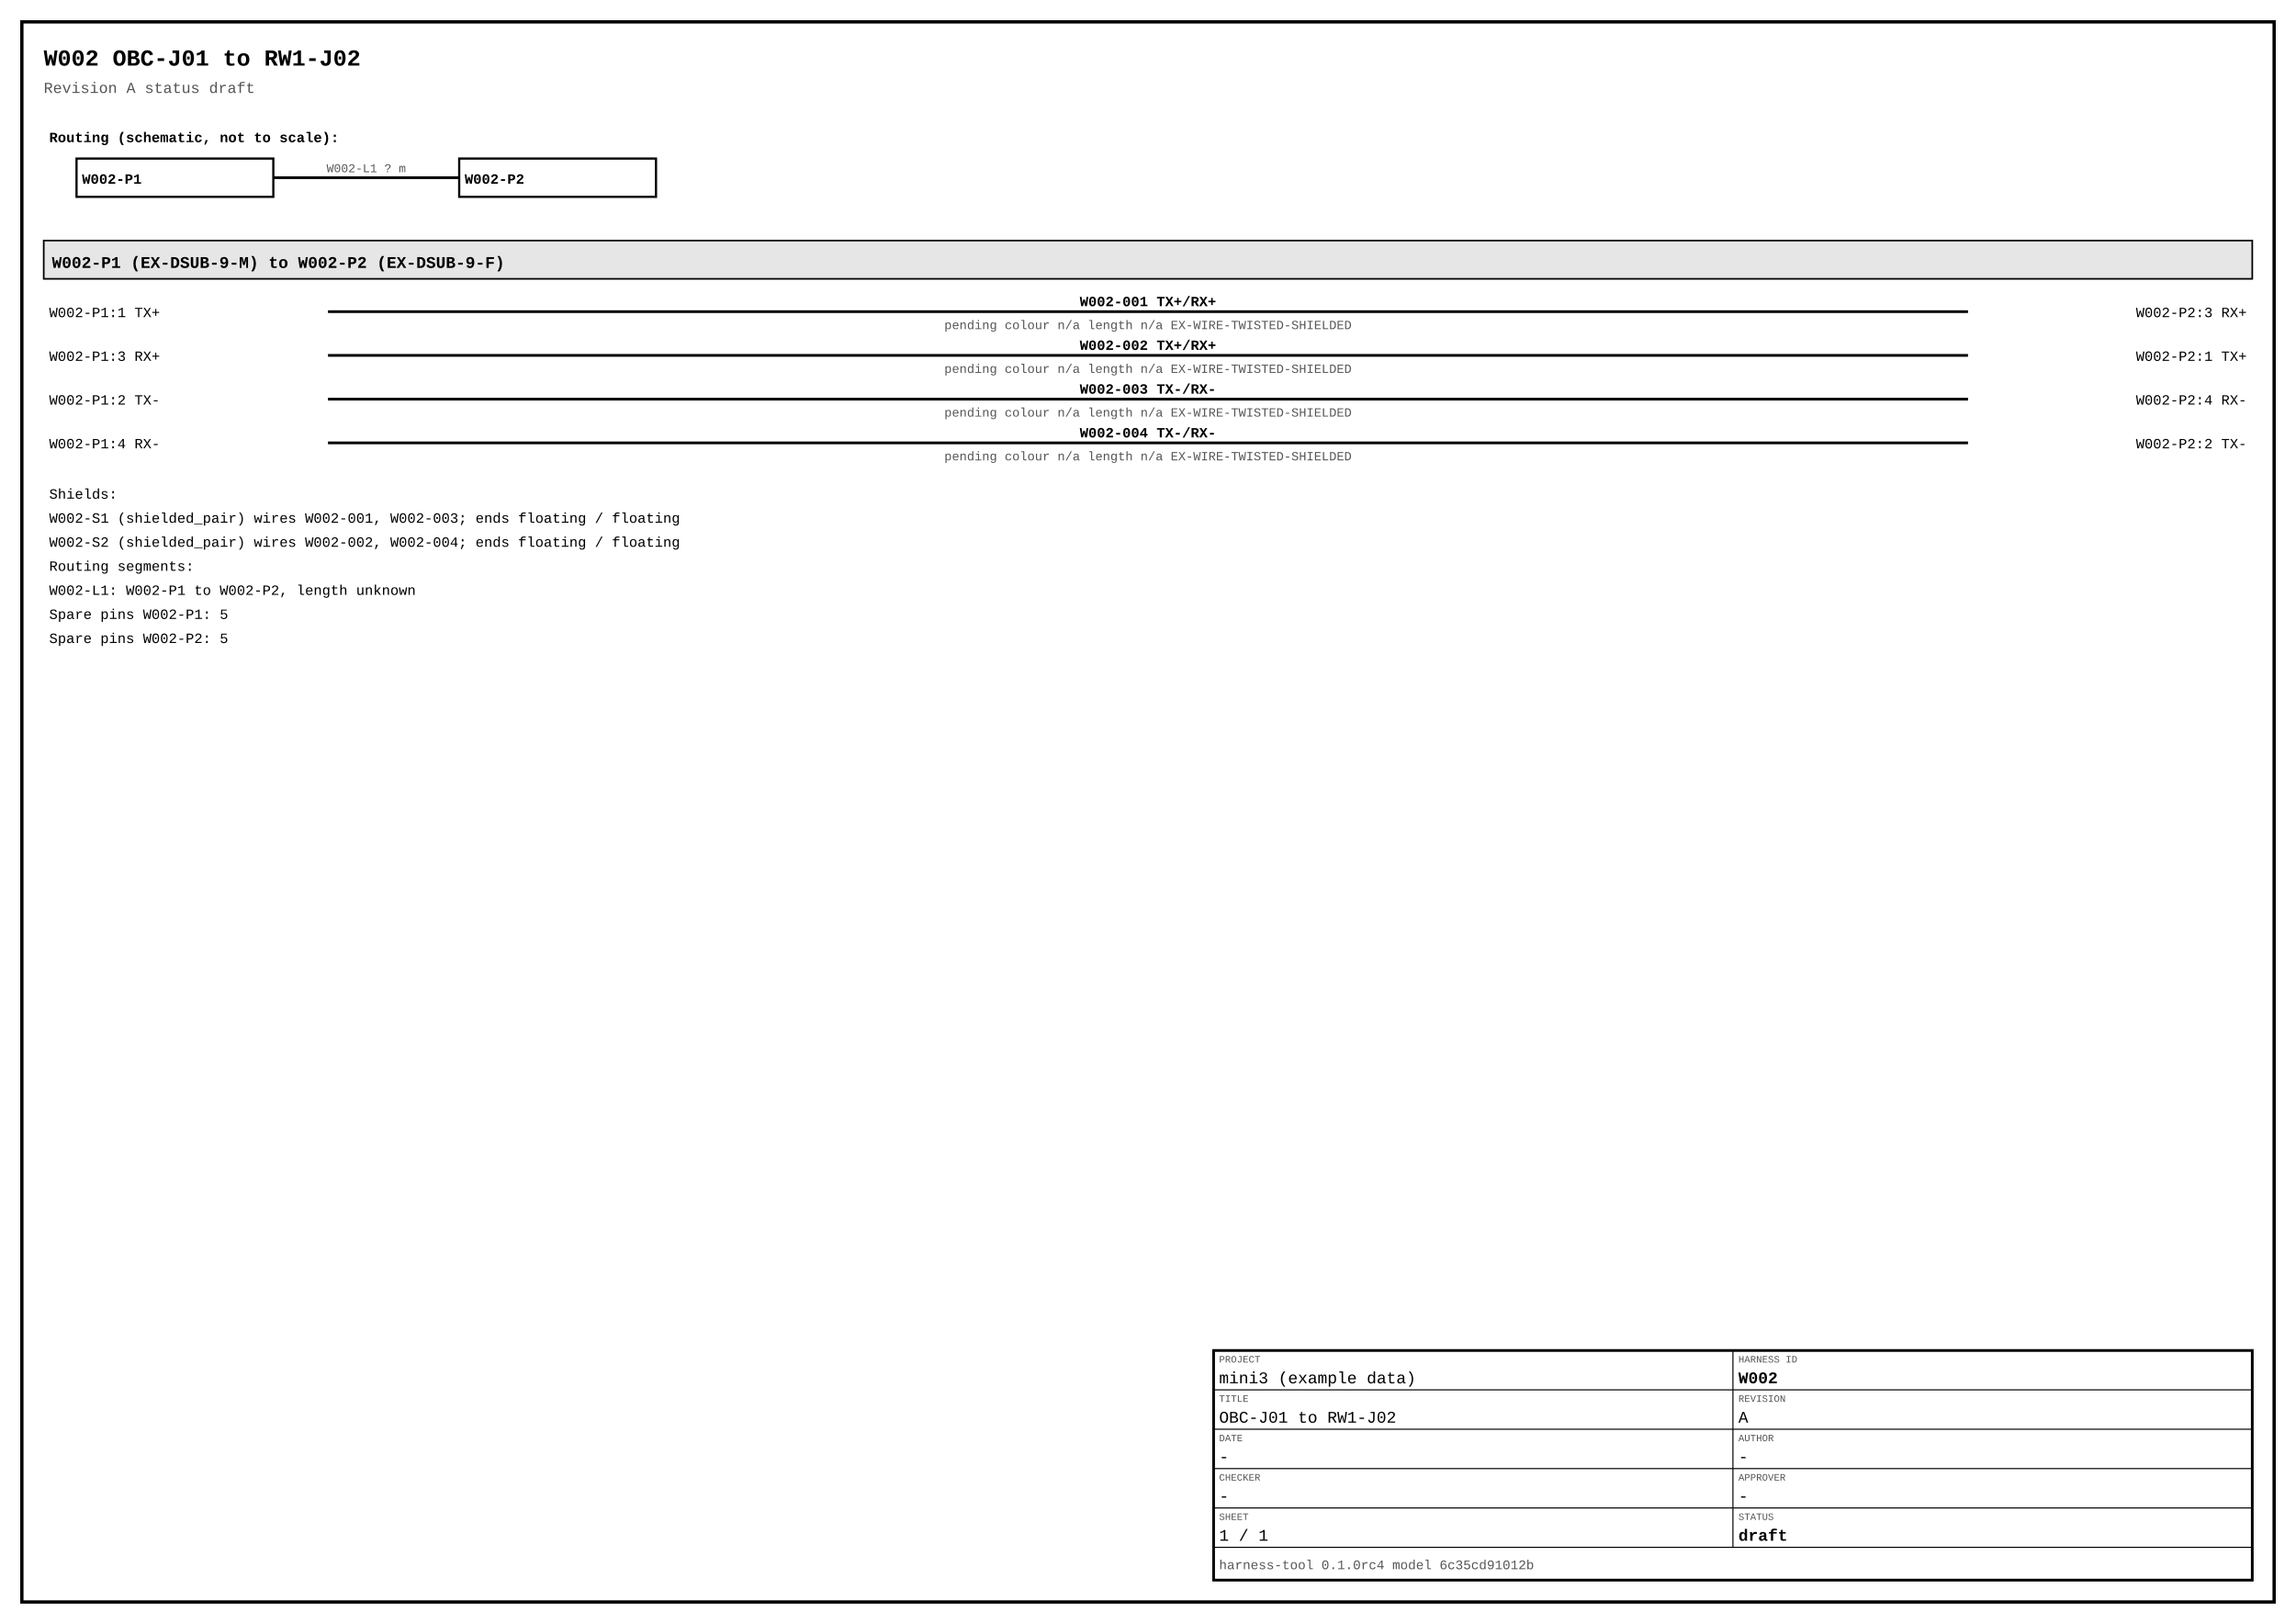
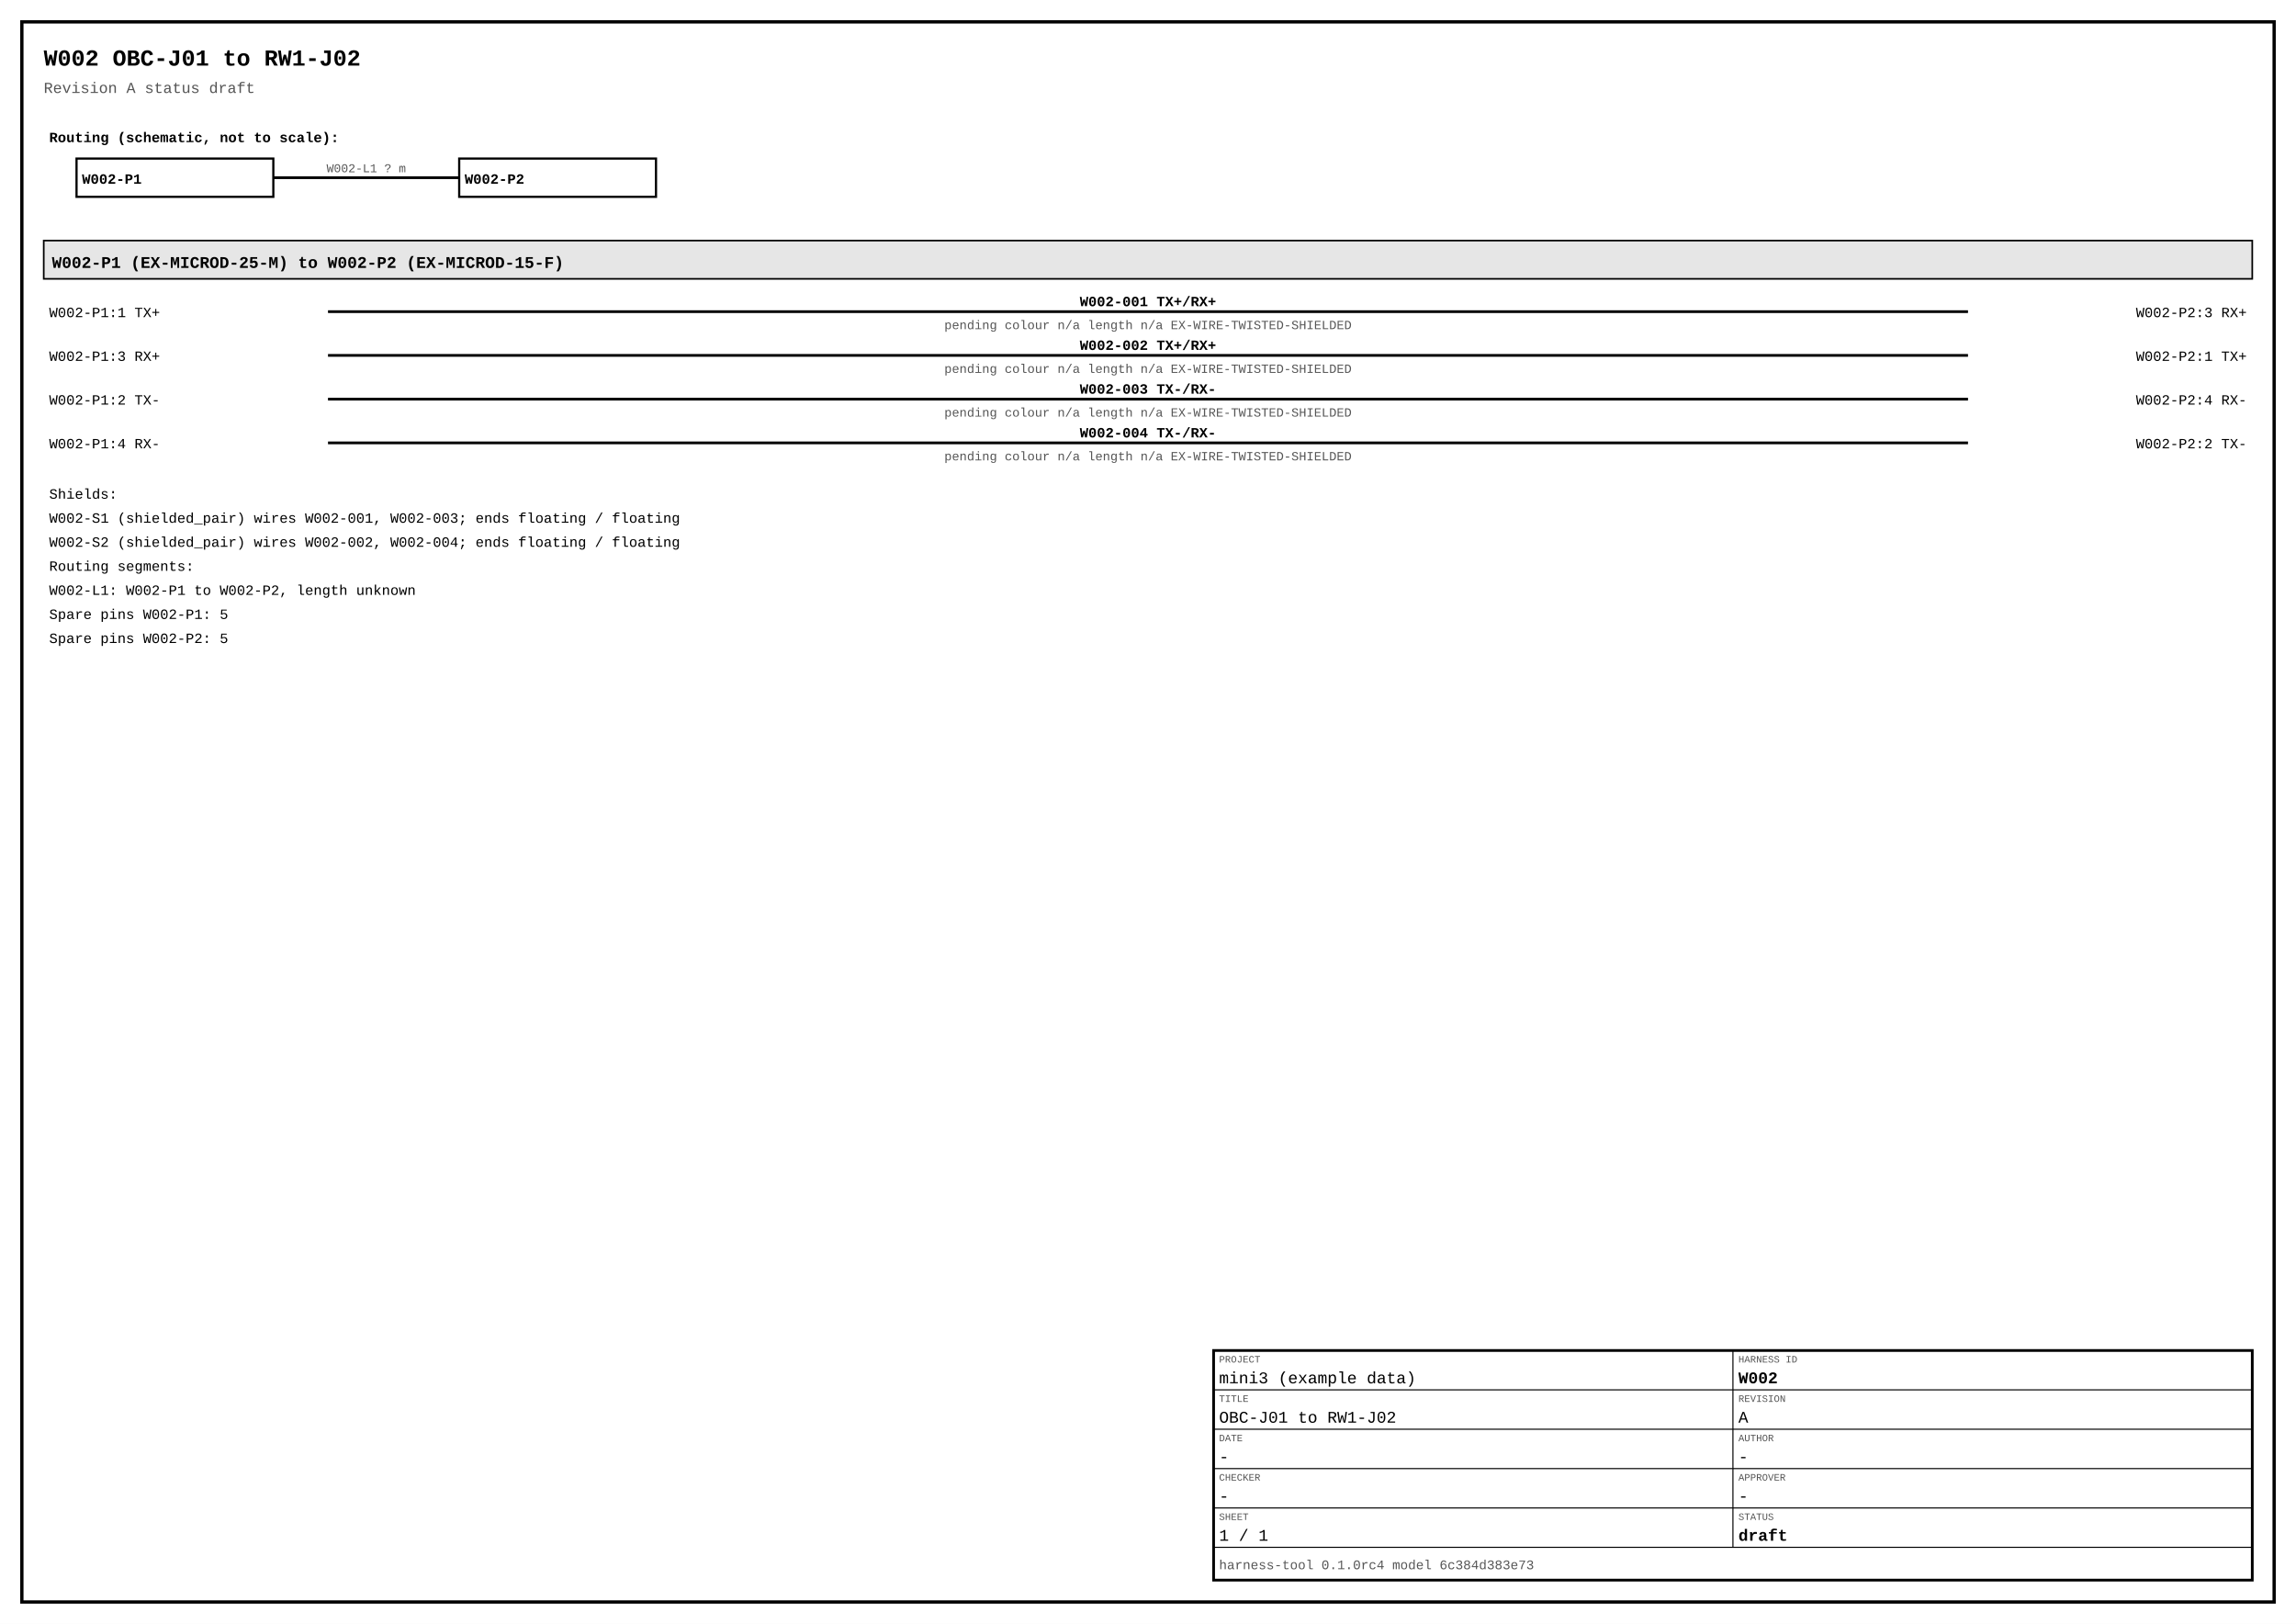
<svg xmlns="http://www.w3.org/2000/svg" width="420mm" height="297mm" viewBox="0 0 420 297" font-family="Courier New, Courier, monospace">
  <rect x="0" y="0" width="420" height="297" fill="#ffffff" />
  <rect x="4" y="4" width="412" height="289" fill="none" stroke="#000000" stroke-width="0.6" />
  <text x="8" y="12" font-size="4.2" font-weight="bold" text-anchor="start" fill="#000000">W002  OBC-J01 to RW1-J02</text>
  <text x="8" y="17" font-size="2.8" text-anchor="start" fill="#555555">Revision A  status draft</text>
  <text x="9" y="26" font-size="2.6" font-weight="bold" text-anchor="start" fill="#000000">Routing (schematic, not to scale):</text>
  <line x1="50" y1="32.5" x2="84" y2="32.5" stroke="#000000" stroke-width="0.5" />
  <text x="67" y="31.5" font-size="2.2" text-anchor="middle" fill="#555555">W002-L1 ? m</text>
  <rect x="14" y="29" width="36" height="7" fill="#ffffff" stroke="#000000" stroke-width="0.4" />
  <text x="15" y="33.6" font-size="2.6" font-weight="bold" text-anchor="start" fill="#000000">W002-P1</text>
  <rect x="84" y="29" width="36" height="7" fill="#ffffff" stroke="#000000" stroke-width="0.4" />
  <text x="85" y="33.6" font-size="2.6" font-weight="bold" text-anchor="start" fill="#000000">W002-P2</text>
  <rect x="8" y="44" width="404" height="7" fill="#e6e6e6" stroke="#000000" stroke-width="0.3" />
-   <text x="9.5" y="49" font-size="3" font-weight="bold" text-anchor="start" fill="#000000">W002-P1 (EX-DSUB-9-M)  to  W002-P2 (EX-DSUB-9-F)</text>
+   <text x="9.5" y="49" font-size="3" font-weight="bold" text-anchor="start" fill="#000000">W002-P1 (EX-MICROD-25-M)  to  W002-P2 (EX-MICROD-15-F)</text>
  <text x="9" y="58" font-size="2.6" text-anchor="start" fill="#000000">W002-P1:1 TX+</text>
  <text x="411" y="58" font-size="2.6" text-anchor="end" fill="#000000">W002-P2:3 RX+</text>
  <line x1="60" y1="57" x2="360" y2="57" stroke="#000000" stroke-width="0.5" />
  <text x="210" y="56" font-size="2.6" font-weight="bold" text-anchor="middle" fill="#000000">W002-001  TX+/RX+</text>
  <text x="210" y="60.2" font-size="2.3" text-anchor="middle" fill="#555555">pending  colour n/a  length n/a  EX-WIRE-TWISTED-SHIELDED</text>
  <text x="9" y="66" font-size="2.6" text-anchor="start" fill="#000000">W002-P1:3 RX+</text>
  <text x="411" y="66" font-size="2.6" text-anchor="end" fill="#000000">W002-P2:1 TX+</text>
  <line x1="60" y1="65" x2="360" y2="65" stroke="#000000" stroke-width="0.5" />
  <text x="210" y="64" font-size="2.6" font-weight="bold" text-anchor="middle" fill="#000000">W002-002  TX+/RX+</text>
  <text x="210" y="68.2" font-size="2.3" text-anchor="middle" fill="#555555">pending  colour n/a  length n/a  EX-WIRE-TWISTED-SHIELDED</text>
  <text x="9" y="74" font-size="2.6" text-anchor="start" fill="#000000">W002-P1:2 TX-</text>
  <text x="411" y="74" font-size="2.6" text-anchor="end" fill="#000000">W002-P2:4 RX-</text>
  <line x1="60" y1="73" x2="360" y2="73" stroke="#000000" stroke-width="0.5" />
  <text x="210" y="72" font-size="2.6" font-weight="bold" text-anchor="middle" fill="#000000">W002-003  TX-/RX-</text>
  <text x="210" y="76.2" font-size="2.3" text-anchor="middle" fill="#555555">pending  colour n/a  length n/a  EX-WIRE-TWISTED-SHIELDED</text>
  <text x="9" y="82" font-size="2.6" text-anchor="start" fill="#000000">W002-P1:4 RX-</text>
  <text x="411" y="82" font-size="2.6" text-anchor="end" fill="#000000">W002-P2:2 TX-</text>
  <line x1="60" y1="81" x2="360" y2="81" stroke="#000000" stroke-width="0.5" />
  <text x="210" y="80" font-size="2.6" font-weight="bold" text-anchor="middle" fill="#000000">W002-004  TX-/RX-</text>
  <text x="210" y="84.2" font-size="2.3" text-anchor="middle" fill="#555555">pending  colour n/a  length n/a  EX-WIRE-TWISTED-SHIELDED</text>
  <text x="9" y="91.2" font-size="2.6" text-anchor="start" fill="#000000">Shields:</text>
  <text x="9" y="95.6" font-size="2.6" text-anchor="start" fill="#000000">  W002-S1 (shielded_pair) wires W002-001, W002-003; ends floating / floating</text>
  <text x="9" y="100" font-size="2.6" text-anchor="start" fill="#000000">  W002-S2 (shielded_pair) wires W002-002, W002-004; ends floating / floating</text>
  <text x="9" y="104.4" font-size="2.6" text-anchor="start" fill="#000000">Routing segments:</text>
  <text x="9" y="108.8" font-size="2.6" text-anchor="start" fill="#000000">  W002-L1: W002-P1 to W002-P2, length unknown</text>
  <text x="9" y="113.2" font-size="2.6" text-anchor="start" fill="#000000">Spare pins W002-P1: 5</text>
  <text x="9" y="117.6" font-size="2.6" text-anchor="start" fill="#000000">Spare pins W002-P2: 5</text>
  <rect x="222" y="247" width="190" height="42" fill="none" stroke="#000000" stroke-width="0.5" />
  <line x1="222" y1="247" x2="317" y2="247" stroke="#000000" stroke-width="0.2" />
  <text x="223" y="249.2" font-size="1.8" text-anchor="start" fill="#555555">PROJECT</text>
  <text x="223" y="253" font-size="3" text-anchor="start" fill="#000000">mini3 (example data)</text>
  <line x1="317" y1="247" x2="412" y2="247" stroke="#000000" stroke-width="0.2" />
  <text x="318" y="249.2" font-size="1.8" text-anchor="start" fill="#555555">HARNESS ID</text>
  <text x="318" y="253" font-size="3" font-weight="bold" text-anchor="start" fill="#000000">W002</text>
  <line x1="222" y1="254.2" x2="317" y2="254.2" stroke="#000000" stroke-width="0.2" />
  <text x="223" y="256.4" font-size="1.8" text-anchor="start" fill="#555555">TITLE</text>
  <text x="223" y="260.2" font-size="3" text-anchor="start" fill="#000000">OBC-J01 to RW1-J02</text>
  <line x1="317" y1="254.2" x2="412" y2="254.2" stroke="#000000" stroke-width="0.2" />
  <text x="318" y="256.4" font-size="1.8" text-anchor="start" fill="#555555">REVISION</text>
  <text x="318" y="260.2" font-size="3" text-anchor="start" fill="#000000">A</text>
  <line x1="222" y1="261.4" x2="317" y2="261.4" stroke="#000000" stroke-width="0.2" />
  <text x="223" y="263.6" font-size="1.8" text-anchor="start" fill="#555555">DATE</text>
  <text x="223" y="267.4" font-size="3" text-anchor="start" fill="#000000">-</text>
  <line x1="317" y1="261.4" x2="412" y2="261.4" stroke="#000000" stroke-width="0.2" />
  <text x="318" y="263.6" font-size="1.8" text-anchor="start" fill="#555555">AUTHOR</text>
  <text x="318" y="267.4" font-size="3" text-anchor="start" fill="#000000">-</text>
  <line x1="222" y1="268.6" x2="317" y2="268.6" stroke="#000000" stroke-width="0.2" />
  <text x="223" y="270.8" font-size="1.8" text-anchor="start" fill="#555555">CHECKER</text>
  <text x="223" y="274.6" font-size="3" text-anchor="start" fill="#000000">-</text>
  <line x1="317" y1="268.6" x2="412" y2="268.6" stroke="#000000" stroke-width="0.2" />
  <text x="318" y="270.8" font-size="1.8" text-anchor="start" fill="#555555">APPROVER</text>
  <text x="318" y="274.6" font-size="3" text-anchor="start" fill="#000000">-</text>
  <line x1="222" y1="275.8" x2="317" y2="275.8" stroke="#000000" stroke-width="0.2" />
  <text x="223" y="278" font-size="1.8" text-anchor="start" fill="#555555">SHEET</text>
  <text x="223" y="281.8" font-size="3" text-anchor="start" fill="#000000">1 / 1</text>
  <line x1="317" y1="275.8" x2="412" y2="275.8" stroke="#000000" stroke-width="0.2" />
  <text x="318" y="278" font-size="1.8" text-anchor="start" fill="#555555">STATUS</text>
  <text x="318" y="281.8" font-size="3" font-weight="bold" text-anchor="start" fill="#000000">draft</text>
  <line x1="317" y1="247" x2="317" y2="283" stroke="#000000" stroke-width="0.2" />
  <line x1="222" y1="283" x2="412" y2="283" stroke="#000000" stroke-width="0.2" />
-   <text x="223" y="287" font-size="2.4" text-anchor="start" fill="#555555">harness-tool 0.1.0rc4 model 6c35cd91012b</text>
+   <text x="223" y="287" font-size="2.4" text-anchor="start" fill="#555555">harness-tool 0.1.0rc4 model 6c384d383e73</text>
</svg>
